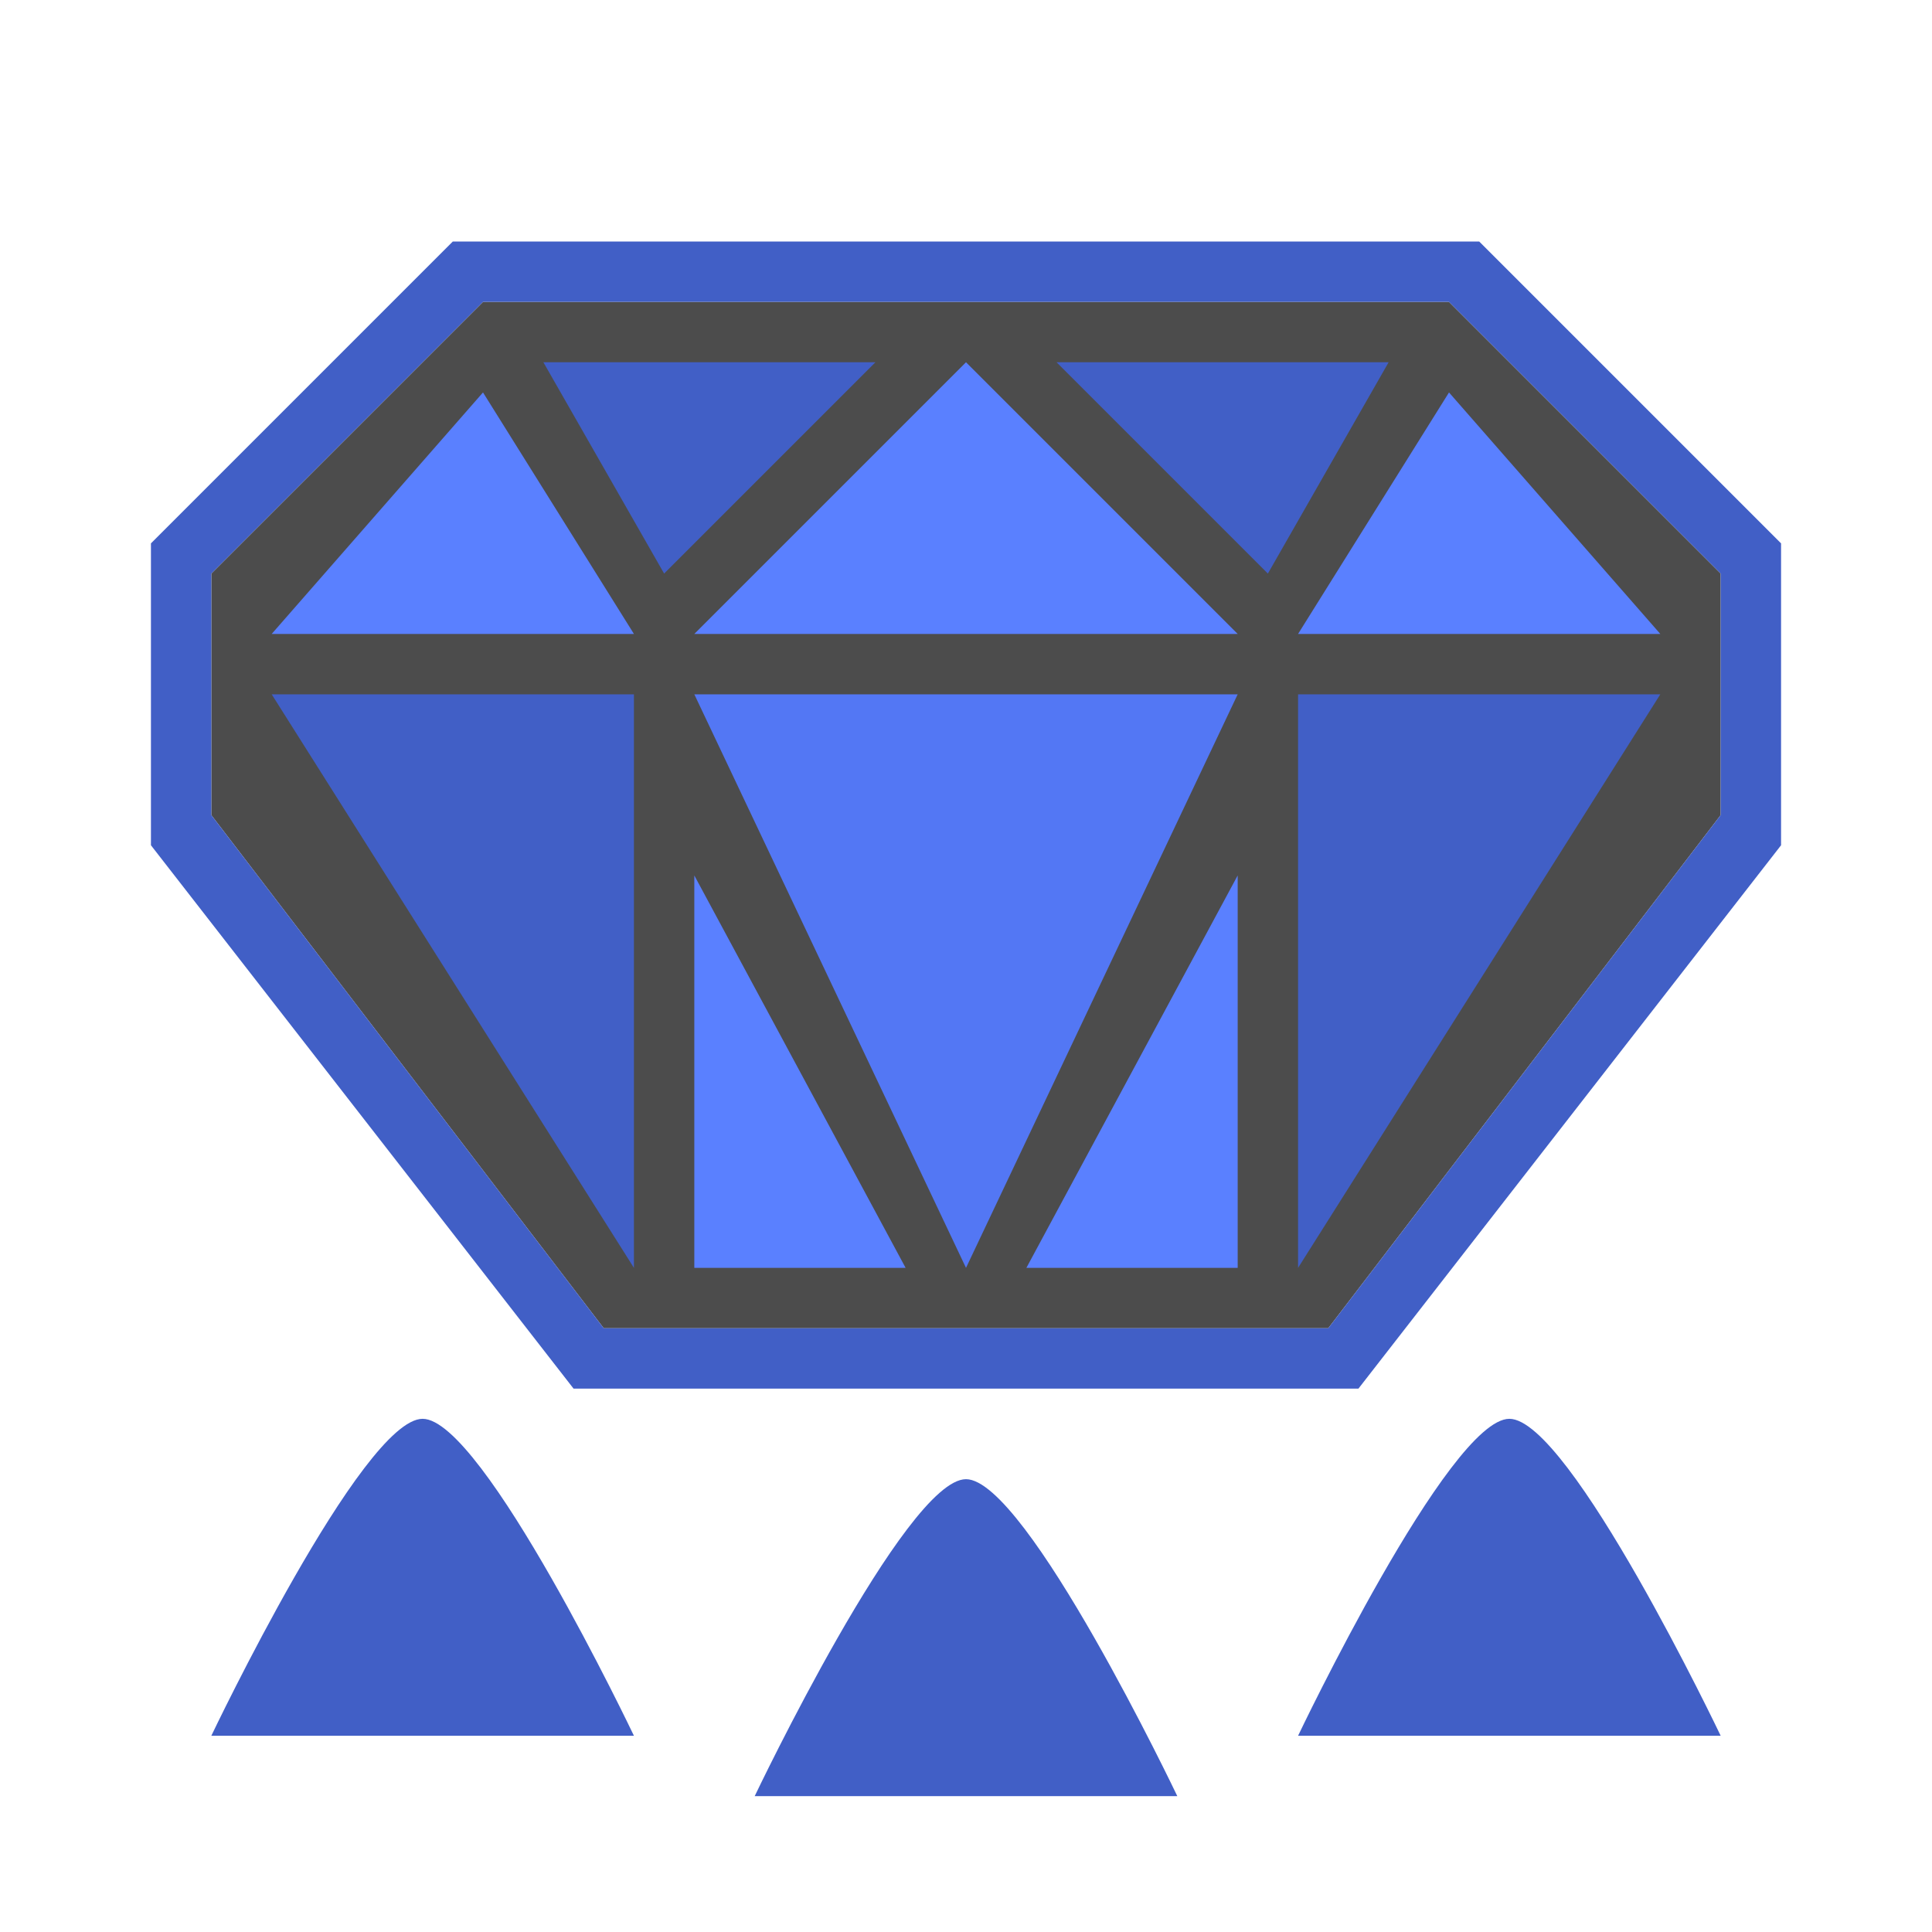
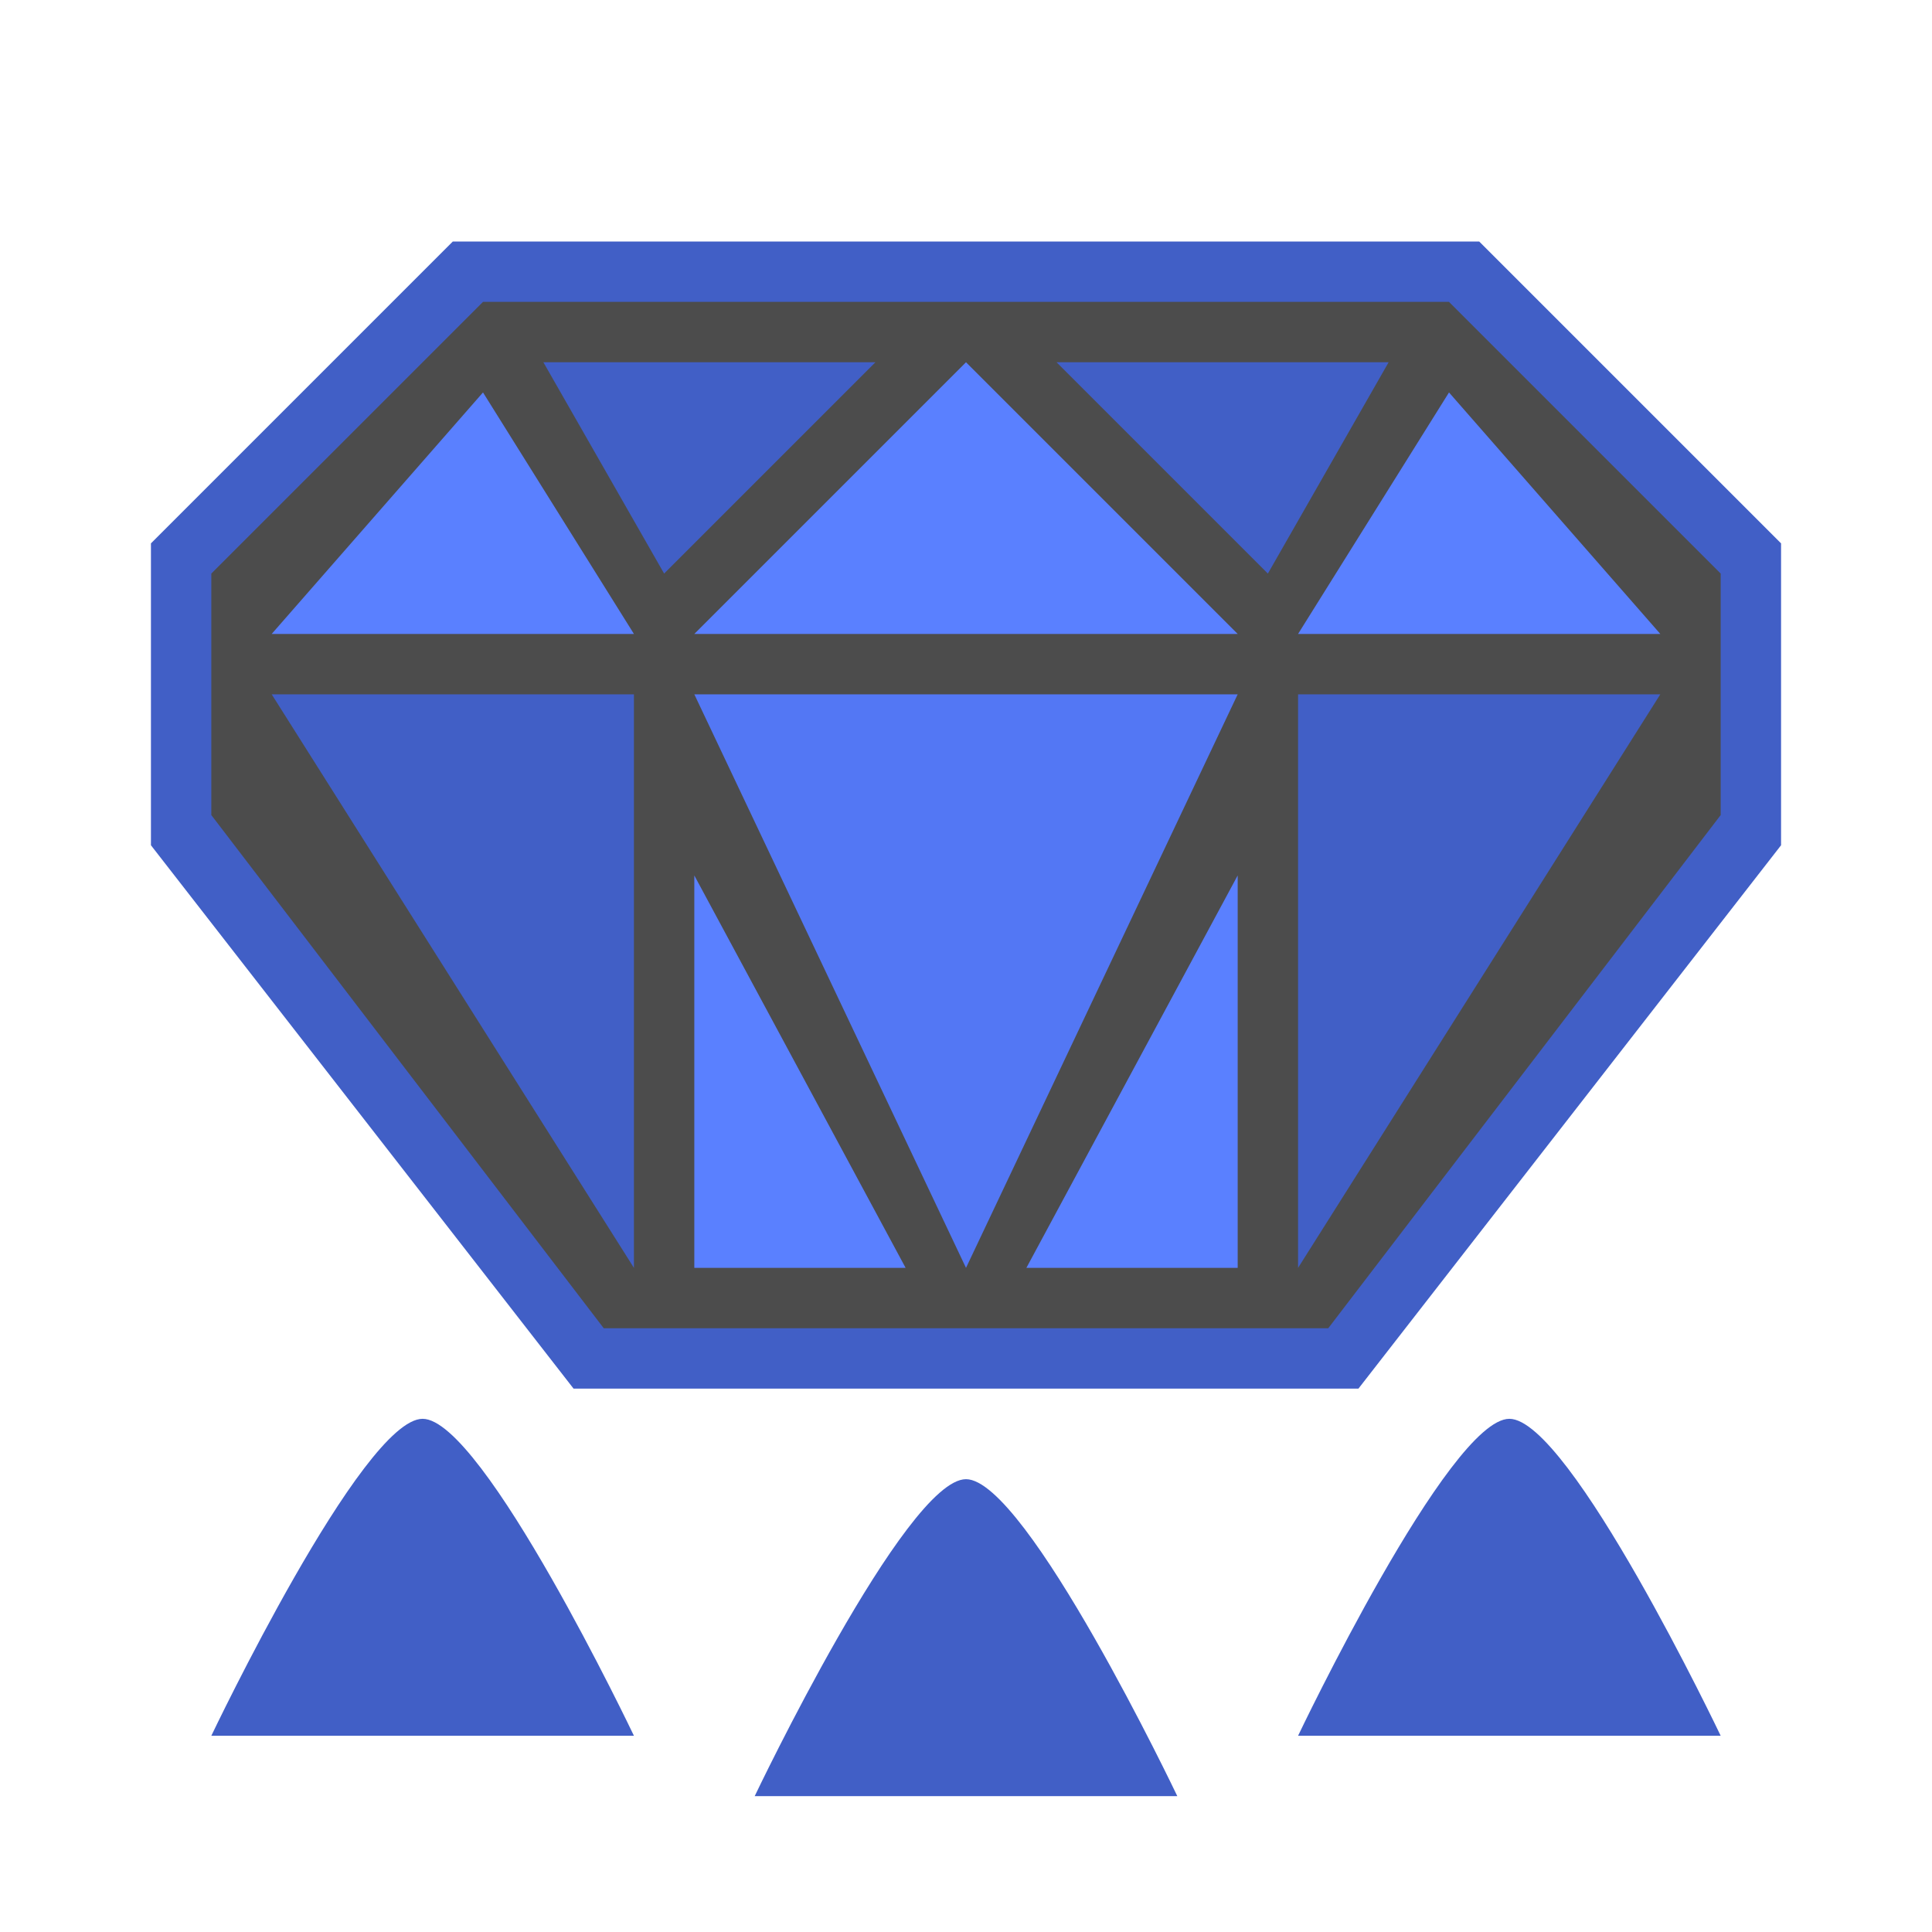
<svg xmlns="http://www.w3.org/2000/svg" width="100%" height="100%" viewBox="0 0 64 64" version="1.1" xml:space="preserve" style="fill-rule:evenodd;clip-rule:evenodd;stroke-linejoin:round;stroke-miterlimit:2;">
  <g transform="matrix(1,0,0,1,-128,-192)">
    <g transform="matrix(1,0,0,1,0,192)">
      <g id="Color_03_Rank_3" transform="matrix(1,0,0,1,-128,-256)">
-         <g id="background" transform="matrix(1,0,0,1,128,0)">
+         <g id="background" transform="matrix(1.04,0,0,1.05882,121.6,-16.6471)">
          <path d="M144,266L135,275L135,283L148,300L172,300L185,283L185,275L176,266L144,266Z" style="fill-opacity:0.7;" />
        </g>
        <g id="color_03" transform="matrix(1,0,0,1,128,256)">
          <path d="M160,49C162,49 167,59.5 167,59.5L153,59.5C153,59.5 158,49 160,49ZM142,47C144,47 149,57.5 149,57.5L135,57.5C135,57.5 140,47 142,47ZM178,47C180,47 185,57.5 185,57.5L171,57.5C171,57.5 176,47 178,47ZM143,8L133,18L133,28L147,46L173,46L187,28L187,18L177,8L143,8ZM144,10L135,19L135,27L148,44L172,44L185,27L185,19L176,10L144,10ZM149,42L149,23L137,23L149,42ZM171,42L171,23L183,23L171,42ZM146,12L150,19L157,12L146,12ZM174,12L170,19L163,12L174,12Z" style="fill:rgb(65,95,198);" />
        </g>
        <path id="color_02" d="M279,279L297,279L288,298L279,279Z" style="fill:rgb(83,119,244);" />
        <path id="color_01" d="M286,298L279,285L279,298L286,298ZM290,298L297,285L297,298L290,298ZM272,269L277,277L265,277L272,269ZM279,277L288,268L297,277L279,277ZM304,269L299,277L311,277L304,269Z" style="fill:rgb(90,128,255);" />
      </g>
    </g>
  </g>
</svg>
